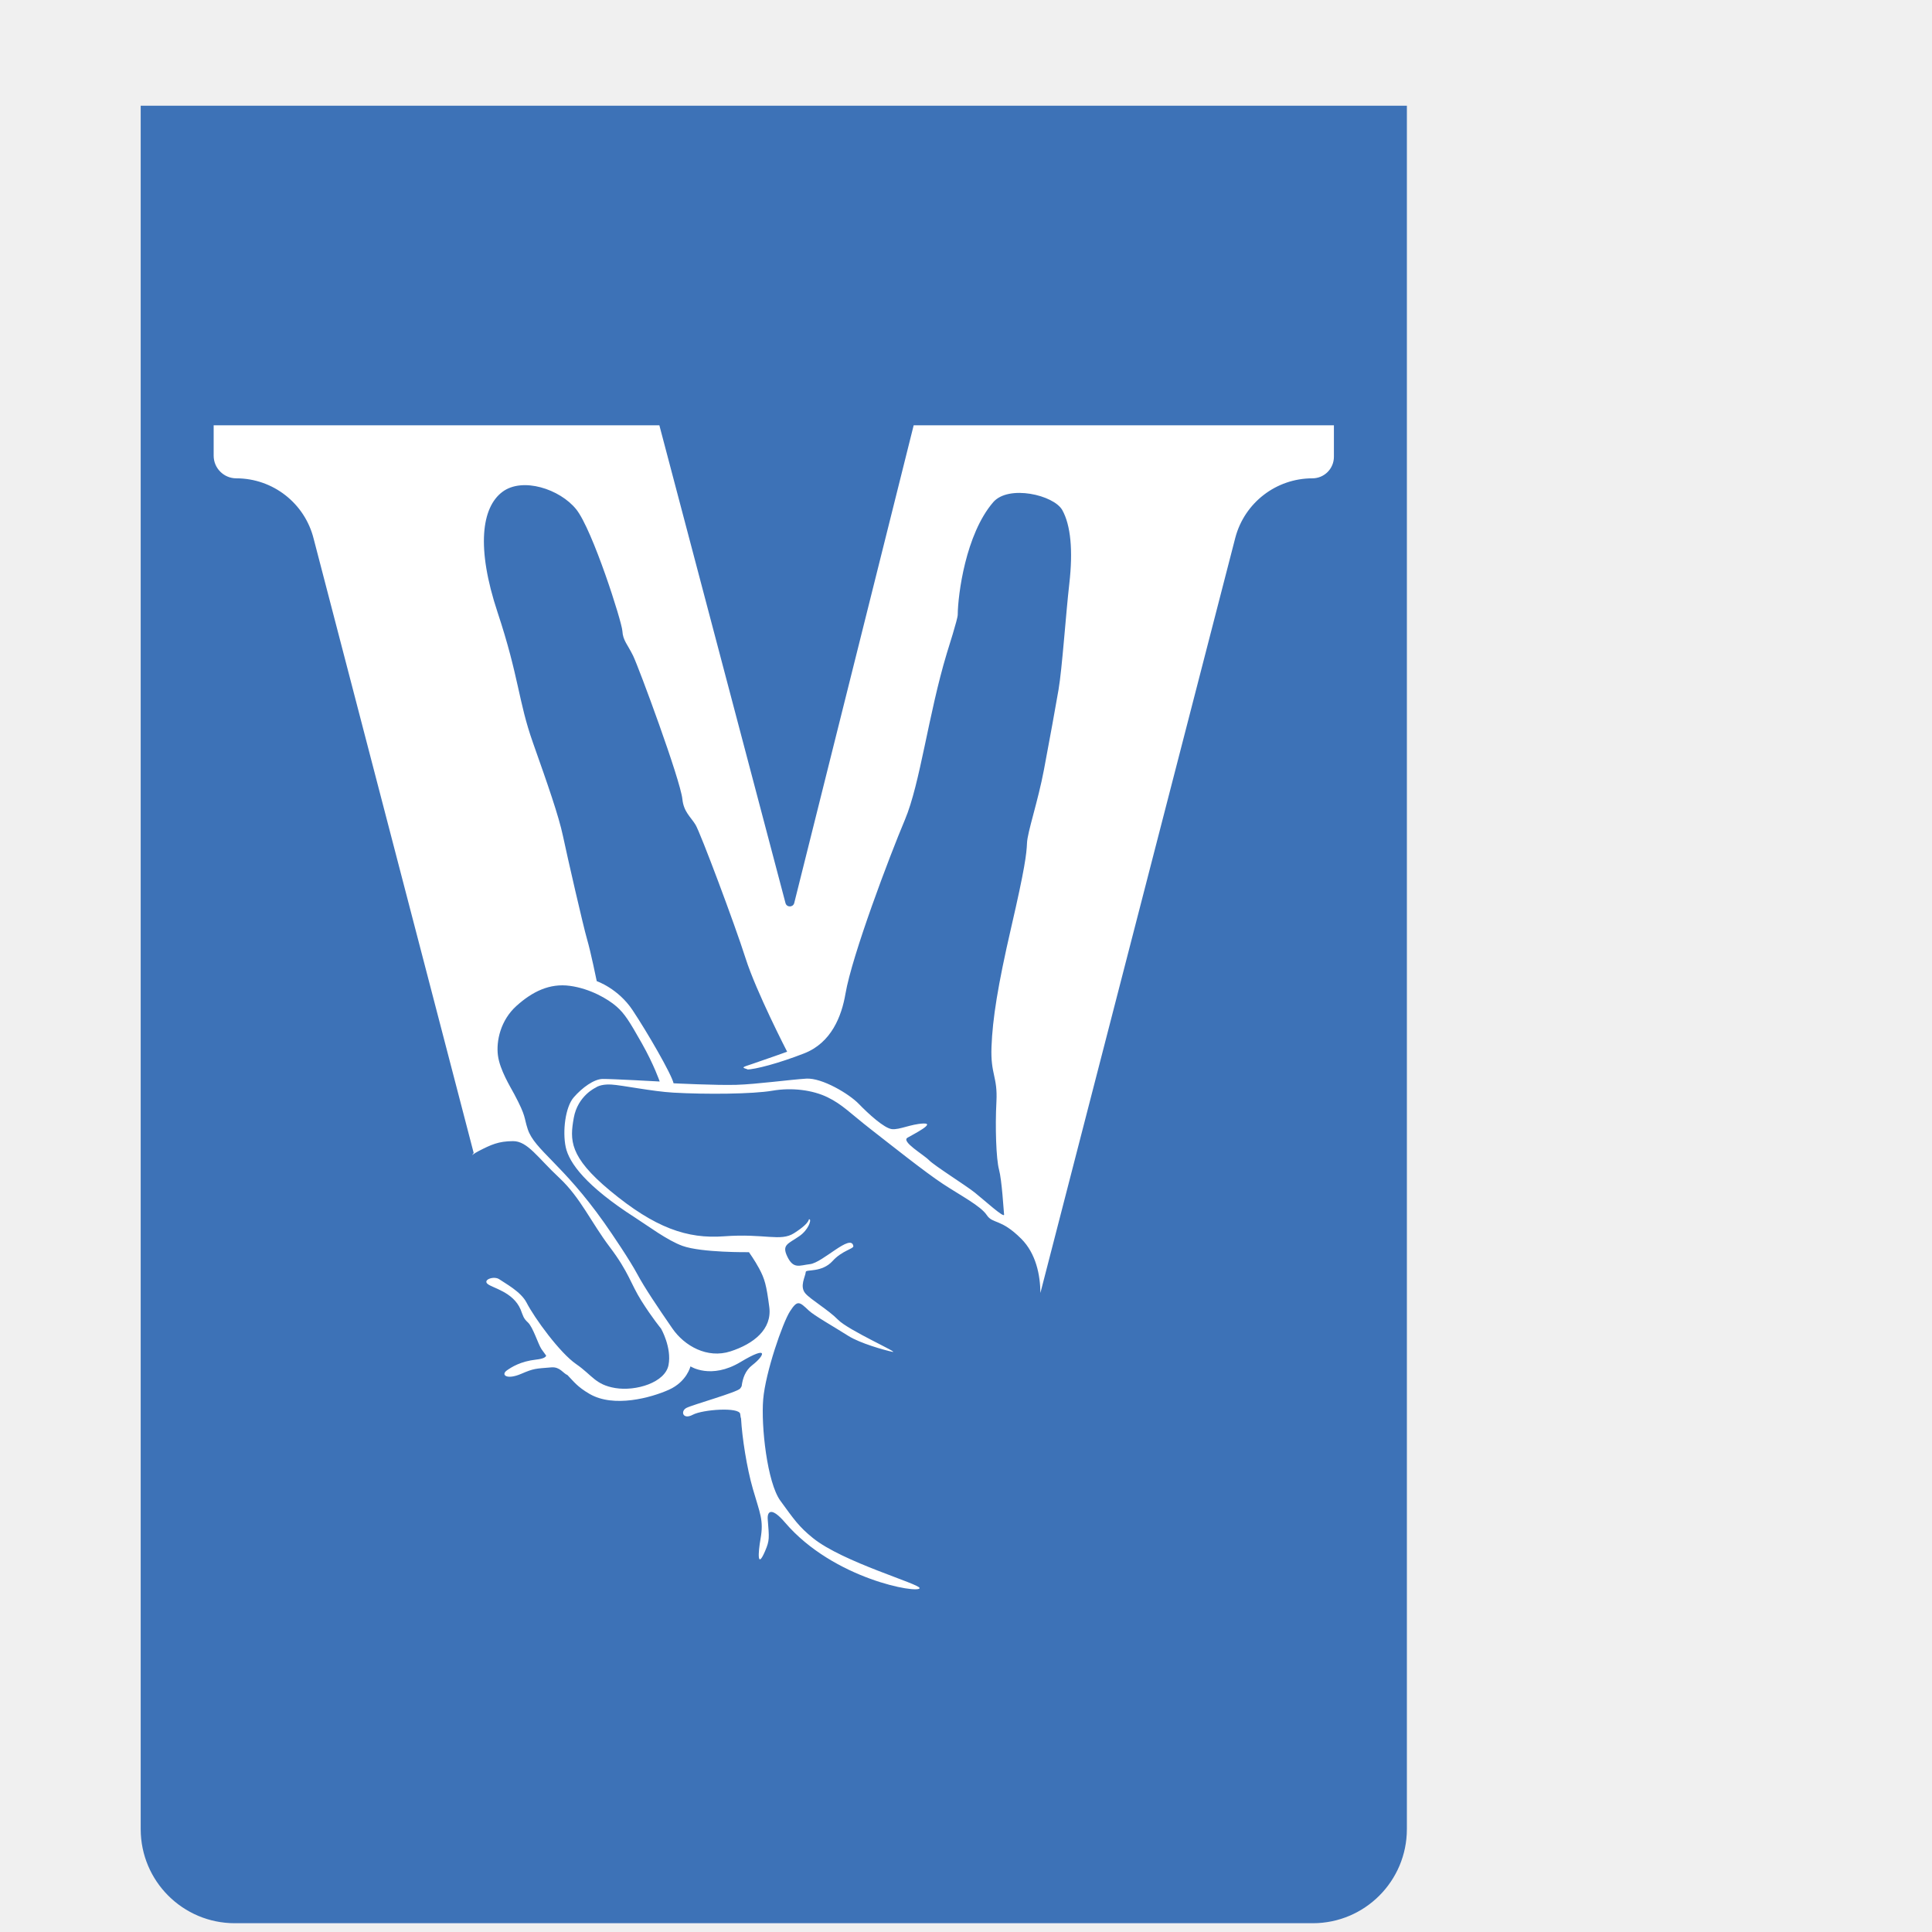
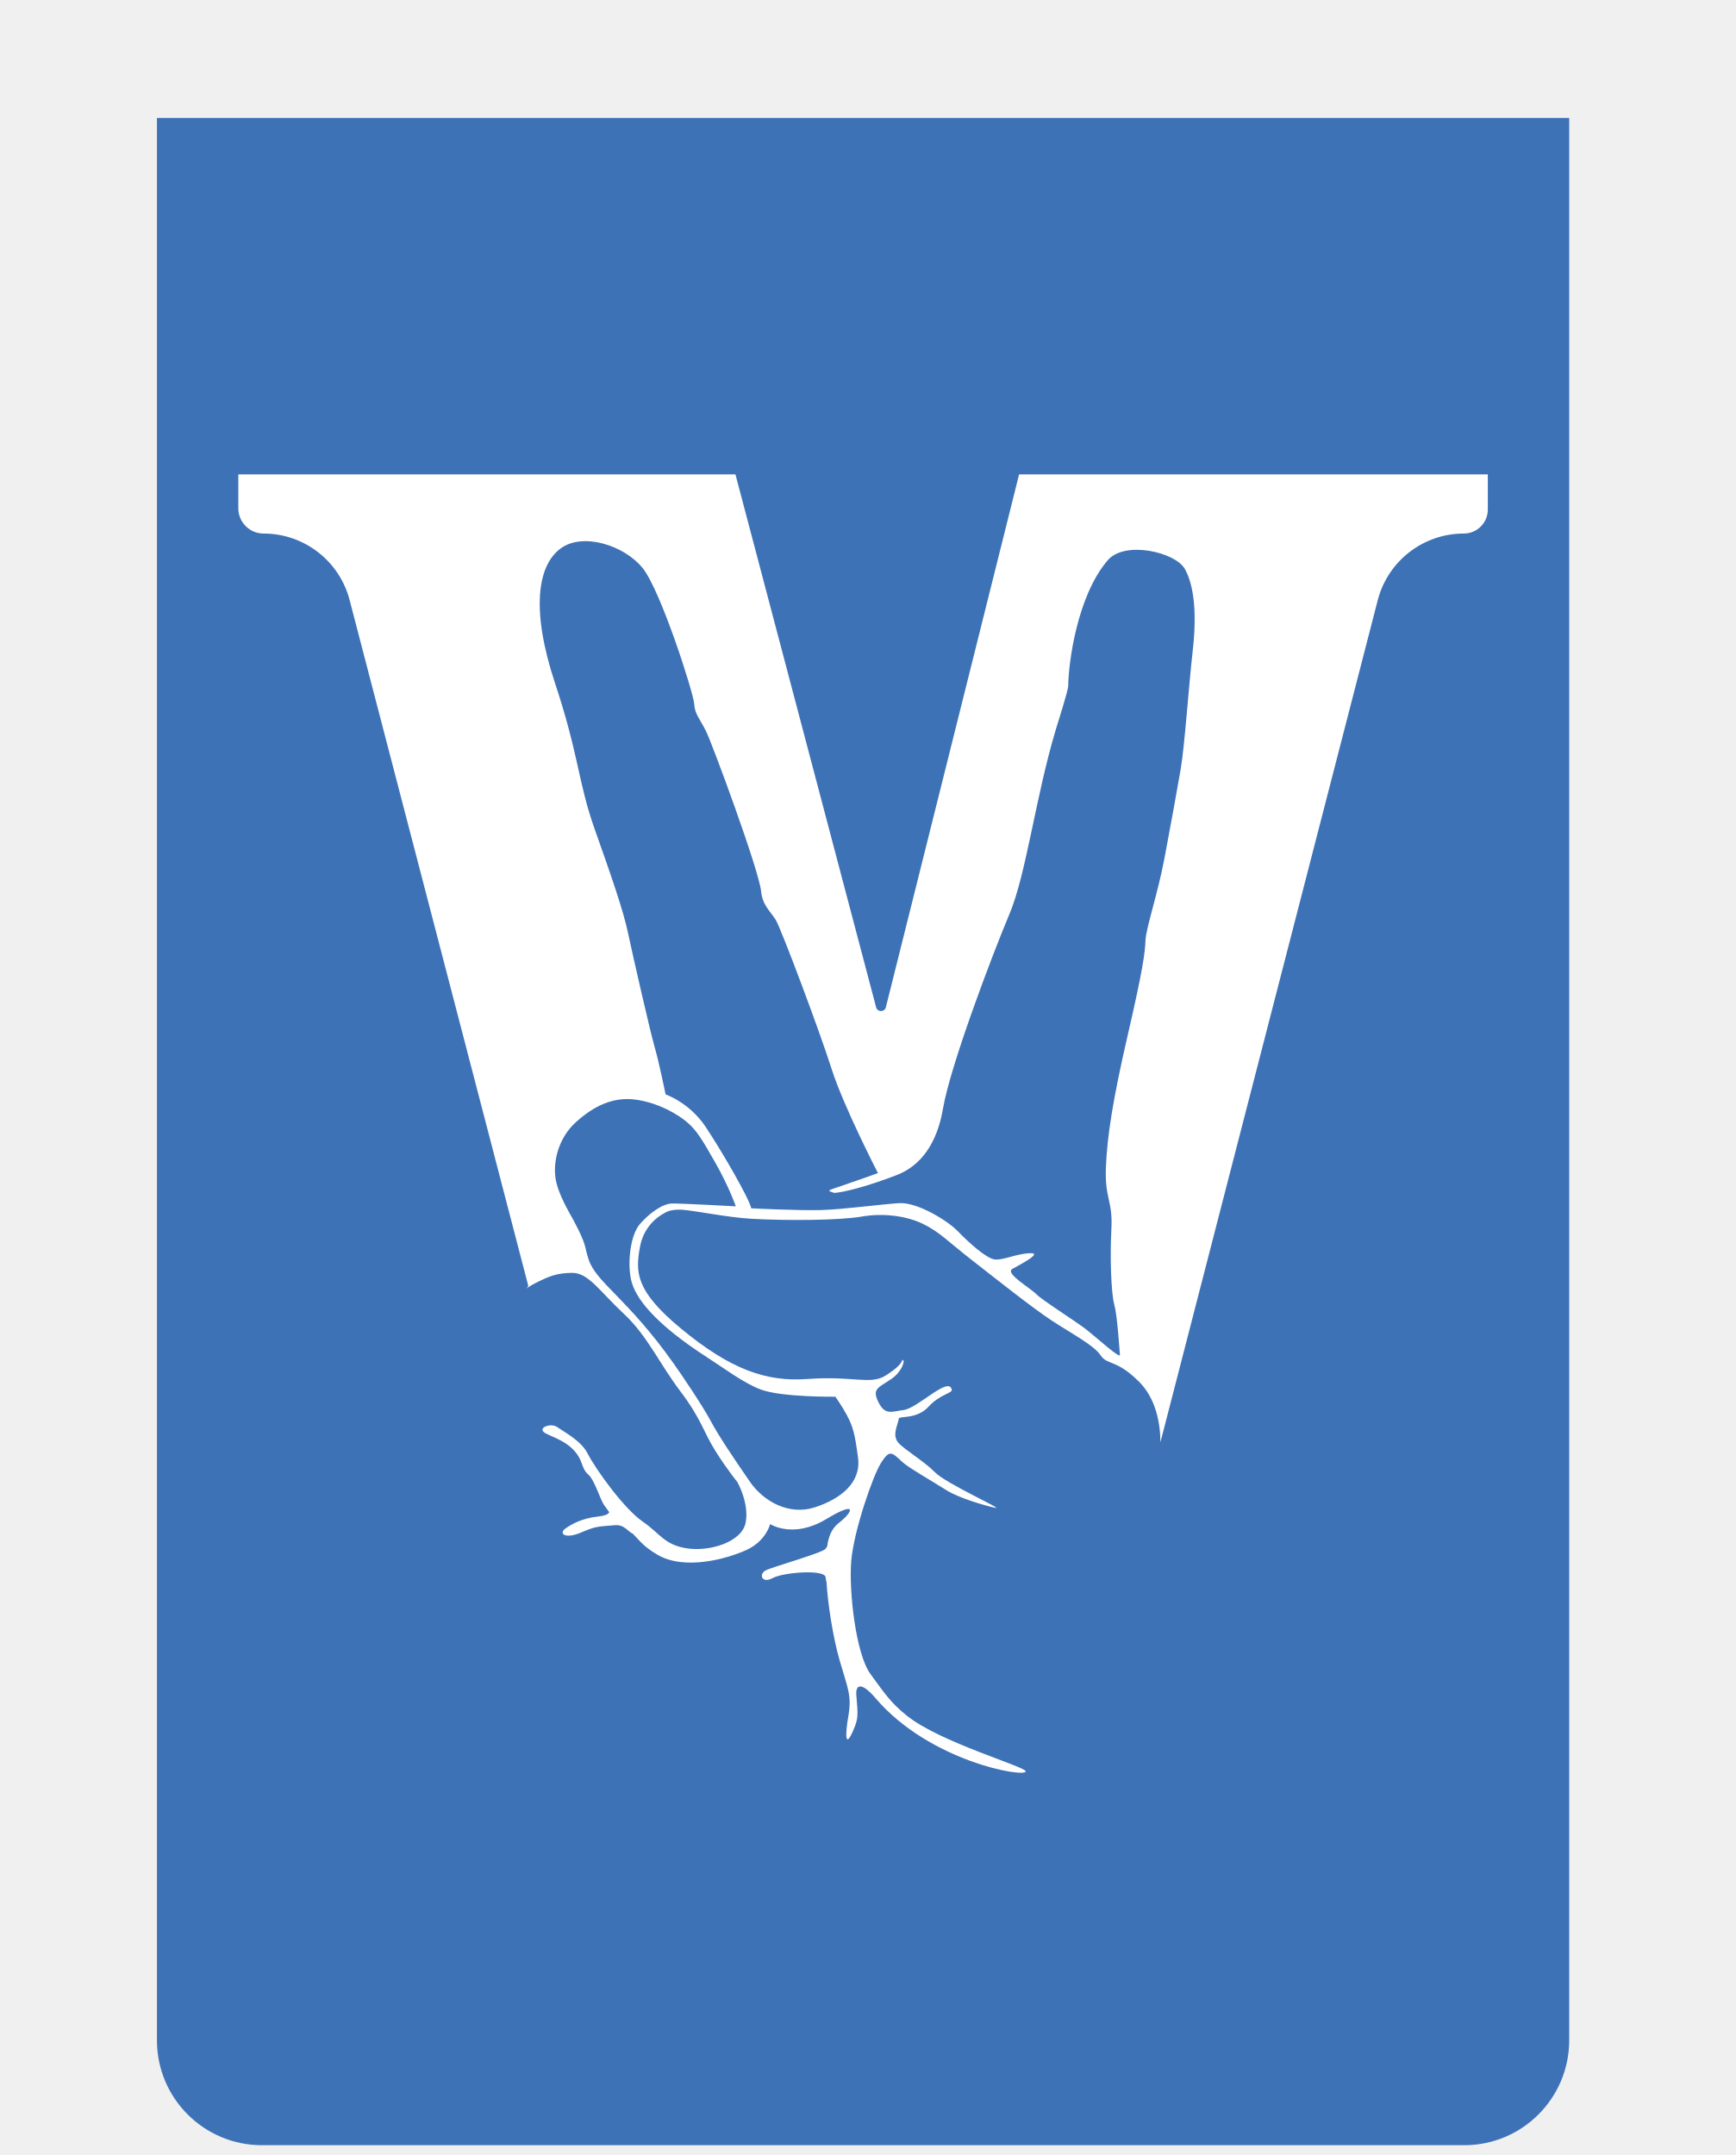
- <svg xmlns="http://www.w3.org/2000/svg" viewBox="0 0 180 180" height="180" width="180" xml:space="preserve" id="svg2" version="1.1">
+ <svg xmlns="http://www.w3.org/2000/svg" viewBox="0 0 145 180" height="180" width="145" xml:space="preserve" id="svg2" version="1.1">
  <defs id="defs6">
    <clipPath id="clipPath18" clipPathUnits="userSpaceOnUse">
      <path id="path16" d="M 0,141.73 H 255.12 V 0 H 0 Z" />
    </clipPath>
  </defs>
  <g transform="matrix(1.333333,0,0,-1.333333,0,188.9733)" id="g10">
    <g id="g12">
      <g clip-path="url(#clipPath18)" id="g14">
        <g transform="translate(9.8315,134.3438)" id="g80">
          <path id="path82" style="fill:#3d72b7;fill-opacity:1;fill-rule:nonzero;stroke:none" d="m 0,0 h 88.475 v -120.425 c 0,-3.631 -2.944,-6.575 -6.575,-6.575 H 6.574 C 2.943,-127 0,-124.056 0,-120.425 Z" />
        </g>
        <g transform="translate(74.7188,100.9424)" id="g84">
          <path id="path86" style="fill:#ffffff;fill-opacity:1;fill-rule:nonzero;stroke:none" d="m 0,0 c -0.241,-2.093 -0.503,-5.965 -0.753,-7.404 -0.249,-1.44 -0.576,-3.24 -1.017,-5.583 -0.422,-2.236 -1.155,-4.363 -1.186,-5.131 -0.031,-0.767 -0.152,-1.78 -1.101,-5.885 -0.948,-4.105 -1.306,-6.409 -1.38,-8.357 -0.075,-1.949 0.438,-2.067 0.344,-3.842 -0.094,-1.774 -0.019,-4 0.182,-4.741 0.201,-0.742 0.32,-2.845 0.353,-3.136 0.033,-0.29 -1.401,1.018 -2.047,1.534 -0.646,0.514 -2.797,1.86 -3.2,2.266 -0.403,0.407 -1.969,1.301 -1.498,1.571 0.472,0.272 1.974,1.029 1.096,0.989 -0.876,-0.04 -1.654,-0.449 -2.189,-0.392 -0.536,0.058 -1.65,1.076 -2.316,1.766 -0.665,0.689 -2.558,1.828 -3.667,1.762 -1.109,-0.066 -3.483,-0.392 -4.89,-0.433 -1.406,-0.041 -4.383,0.108 -4.383,0.108 -0.154,0.662 -1.844,3.574 -2.86,5.102 -1.015,1.529 -2.509,2.035 -2.509,2.035 0,0 -0.413,2.029 -0.678,2.934 -0.265,0.905 -1.373,5.745 -1.678,7.189 -0.305,1.443 -1.078,3.644 -2.104,6.545 -1.026,2.902 -0.966,4.571 -2.469,9.101 -1.504,4.53 -1.113,7.334 0.336,8.419 1.405,1.054 4.017,0.199 5.156,-1.215 1.139,-1.413 3.192,-7.85 3.229,-8.508 0.036,-0.658 0.358,-0.931 0.746,-1.721 0.388,-0.79 3.311,-8.682 3.447,-10.031 0.09,-0.882 0.579,-1.233 0.916,-1.782 0.338,-0.549 2.749,-6.973 3.497,-9.328 0.749,-2.354 2.906,-6.534 2.906,-6.534 0,0 -1.524,-0.547 -2.428,-0.85 -0.722,-0.242 -0.795,-0.244 -0.324,-0.38 l -0.093,-0.018 c 0.604,0.005 2.246,0.436 4.028,1.129 1.915,0.745 2.626,2.611 2.891,4.161 0.46,2.698 3.088,9.638 4.156,12.168 1.067,2.531 1.64,7.357 2.924,11.617 0.088,0.295 0.763,2.396 0.766,2.702 0.014,1.422 0.554,5.627 2.475,7.864 1.072,1.249 4.241,0.507 4.83,-0.544 C 0.097,4.097 0.268,2.323 0,0 m -32.611,-34.605 c -0.605,-0.01 -1.425,-0.606 -2.016,-1.284 -0.592,-0.678 -0.795,-2.381 -0.561,-3.481 0.233,-1.099 1.417,-2.724 4.855,-4.929 0.899,-0.577 2.246,-1.589 3.303,-1.97 1.34,-0.483 4.644,-0.44 4.644,-0.44 0,0 0.414,-0.581 0.715,-1.144 0.386,-0.725 0.506,-1.146 0.707,-2.693 0.201,-1.549 -1.09,-2.57 -2.712,-3.094 -1.621,-0.525 -3.216,0.377 -4.06,1.6 -1.054,1.528 -1.947,2.856 -2.458,3.809 -0.511,0.954 -1.739,2.778 -2.316,3.593 -2.907,4.105 -4.85,5.07 -5.331,6.519 -0.285,0.859 -0.081,0.83 -0.944,2.454 -0.271,0.509 -1.008,1.689 -1.14,2.7 -0.132,1.01 0.183,2.466 1.295,3.465 1.111,1 2.314,1.592 3.73,1.401 1.415,-0.191 2.659,-0.919 3.252,-1.437 0.576,-0.503 0.898,-1.023 1.767,-2.557 0.869,-1.535 1.259,-2.691 1.259,-2.691 0,0 -3.384,0.188 -3.989,0.179 m 21.736,45.674 -8.347,-33.384 c -0.084,-0.315 -0.532,-0.312 -0.611,0.004 l -8.812,33.38 H -59.789 V 8.947 c 0,-0.874 0.708,-1.583 1.582,-1.583 2.559,0 4.789,-1.743 5.406,-4.225 l 11.178,-42.903 c -0.055,-0.166 -0.069,-0.052 -0.099,-0.157 0.139,0.102 0.291,0.197 0.459,0.283 0.863,0.441 1.372,0.682 2.392,0.688 1.019,0.005 1.725,-1.158 3.222,-2.554 1.497,-1.397 2.218,-3.101 3.548,-4.859 1.33,-1.759 1.448,-2.548 2.198,-3.74 0.75,-1.191 1.375,-1.946 1.375,-1.946 0,0 0.758,-1.32 0.523,-2.546 -0.236,-1.228 -2.285,-1.846 -3.721,-1.608 -1.395,0.233 -1.602,0.893 -2.738,1.677 -1.137,0.783 -2.899,3.2 -3.462,4.294 -0.4,0.776 -1.527,1.362 -1.895,1.624 -0.368,0.263 -1.172,-0.019 -0.833,-0.315 0.333,-0.29 1.787,-0.555 2.311,-1.787 0.176,-0.446 0.191,-0.615 0.51,-0.906 0.362,-0.331 0.728,-1.555 0.956,-1.876 0.11,-0.155 0.216,-0.303 0.324,-0.448 -0.047,-0.125 -0.235,-0.223 -0.703,-0.275 -1.09,-0.123 -1.721,-0.526 -2.048,-0.758 -0.426,-0.303 -0.026,-0.68 1.005,-0.237 0.896,0.384 0.982,0.359 2.109,0.452 0.601,0.049 0.819,-0.419 1.12,-0.536 0.435,-0.441 0.669,-0.808 1.547,-1.319 1.692,-0.985 4.296,-0.269 5.548,0.293 1.253,0.564 1.503,1.632 1.503,1.632 0,0 1.43,-0.938 3.497,0.302 2.067,1.24 1.647,0.418 0.829,-0.211 -0.498,-0.383 -0.677,-0.927 -0.75,-1.478 -0.029,-0.054 -0.061,-0.109 -0.105,-0.164 -0.206,-0.259 -3.302,-1.124 -3.747,-1.35 -0.445,-0.227 -0.257,-0.853 0.436,-0.481 0.693,0.372 3.269,0.553 3.316,0.051 0.021,-0.221 0.039,-0.247 0.059,-0.316 0.072,-1.321 0.402,-3.445 0.825,-4.913 0.5,-1.735 0.767,-2.174 0.538,-3.481 -0.181,-1.03 -0.237,-2.16 0.317,-0.865 0.324,0.757 0.287,0.917 0.185,2.201 -0.05,0.621 0.288,0.869 1.208,-0.207 3.396,-3.972 9.352,-4.984 9.404,-4.585 0.037,0.292 -5.365,1.811 -7.453,3.499 -0.99,0.799 -1.337,1.319 -2.279,2.612 -0.916,1.26 -1.357,5.215 -1.197,7.09 0.16,1.876 1.358,5.352 1.878,6.151 0.519,0.8 0.647,0.668 1.311,0.044 0.378,-0.355 1.68,-1.087 2.758,-1.769 0.817,-0.517 2.5,-0.99 3.064,-1.111 0.634,-0.136 -3.061,1.495 -3.787,2.243 -0.645,0.664 -1.927,1.422 -2.279,1.837 -0.421,0.497 0.004,1.166 0.029,1.503 0.015,0.192 1.124,-0.069 1.876,0.762 0.667,0.737 1.485,0.845 1.448,1.045 -0.168,0.906 -2.139,-1.167 -3.032,-1.267 -0.722,-0.082 -1.148,-0.372 -1.581,0.527 -0.402,0.837 0.051,0.883 0.852,1.44 0.615,0.429 0.835,1.107 0.707,1.161 -0.155,0.065 0.213,-0.13 -1.082,-0.96 -0.958,-0.614 -2.049,-0.01 -4.899,-0.222 -2.569,-0.191 -4.825,0.581 -7.966,3.189 -2.863,2.376 -2.811,3.539 -2.534,5.087 0.278,1.549 1.53,2.113 1.53,2.113 0,0 0.317,0.259 1.085,0.216 0.768,-0.044 2.863,-0.482 4.341,-0.566 2.304,-0.131 5.553,-0.102 6.923,0.135 1.371,0.236 2.813,0.047 3.851,-0.457 1.038,-0.503 1.606,-1.134 3.02,-2.234 1.413,-1.099 3.788,-2.994 5.039,-3.817 1.251,-0.824 2.644,-1.542 3.069,-2.183 0.426,-0.639 0.972,-0.22 2.407,-1.653 1.036,-1.034 1.331,-2.54 1.341,-3.789 L 11.602,3.223 c 0.648,2.442 2.857,4.141 5.383,4.141 0.831,0 1.504,0.674 1.504,1.505 v 2.2 z" />
        </g>
      </g>
    </g>
  </g>
</svg>
